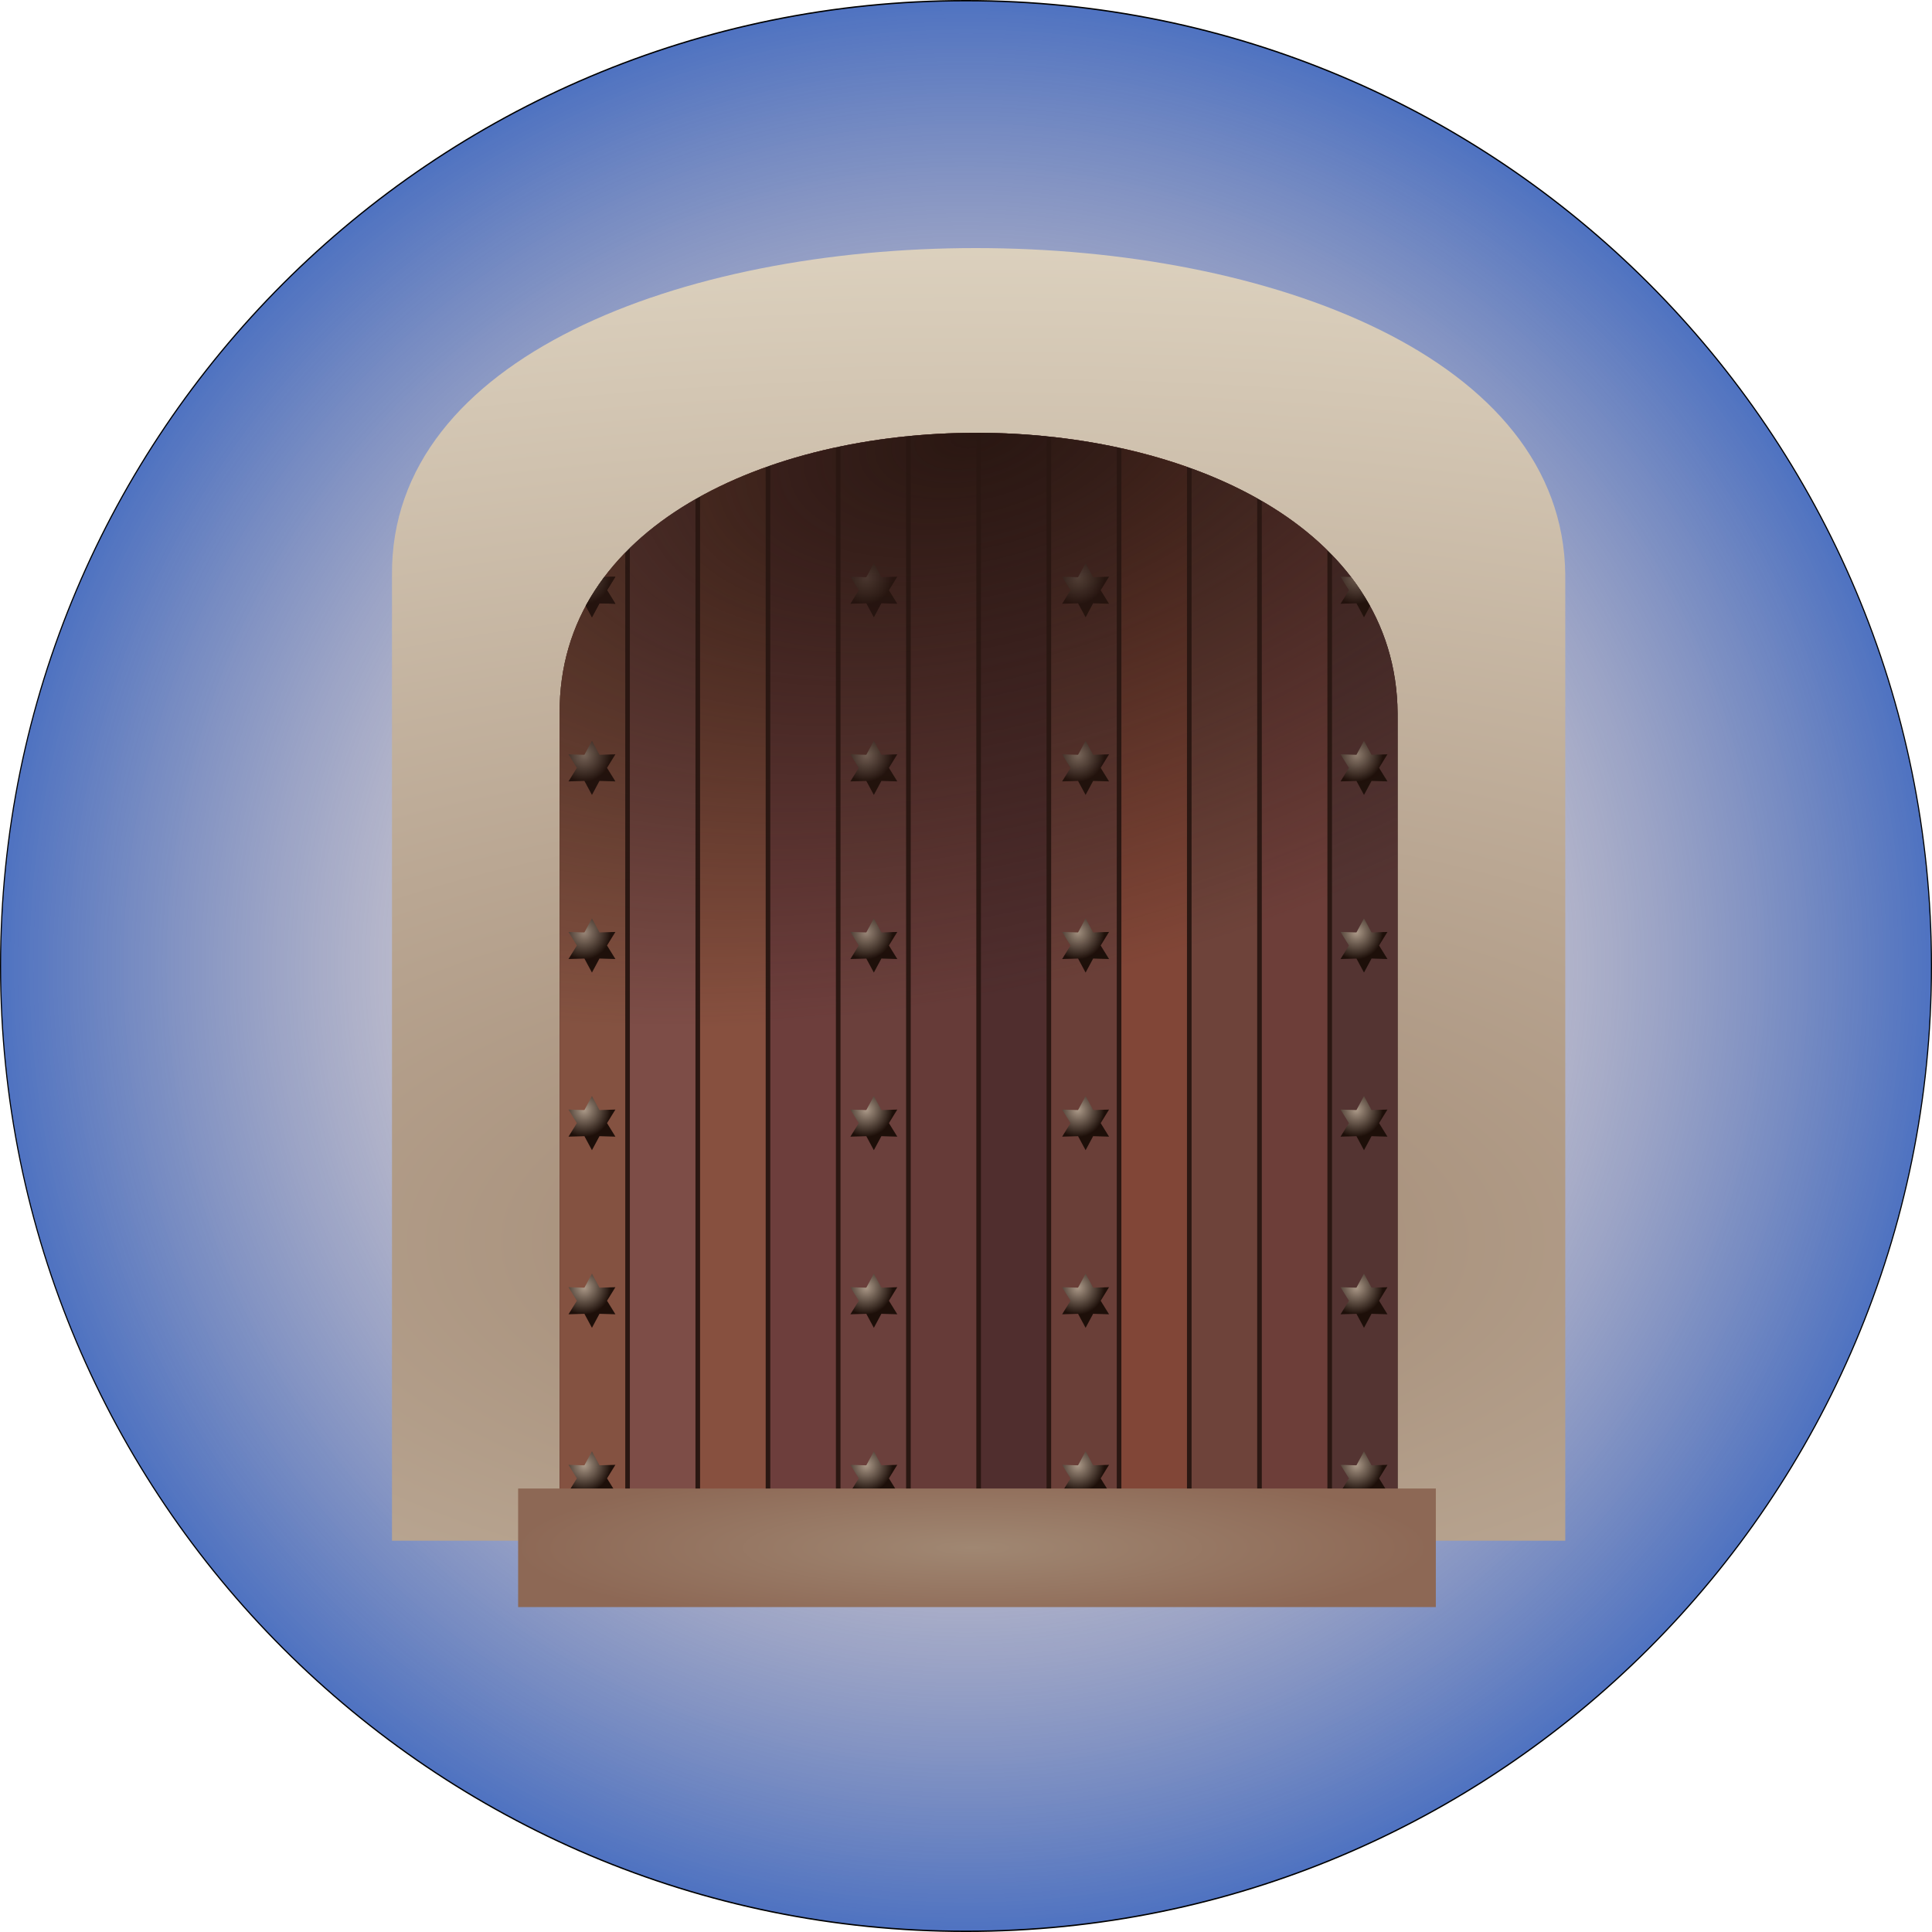
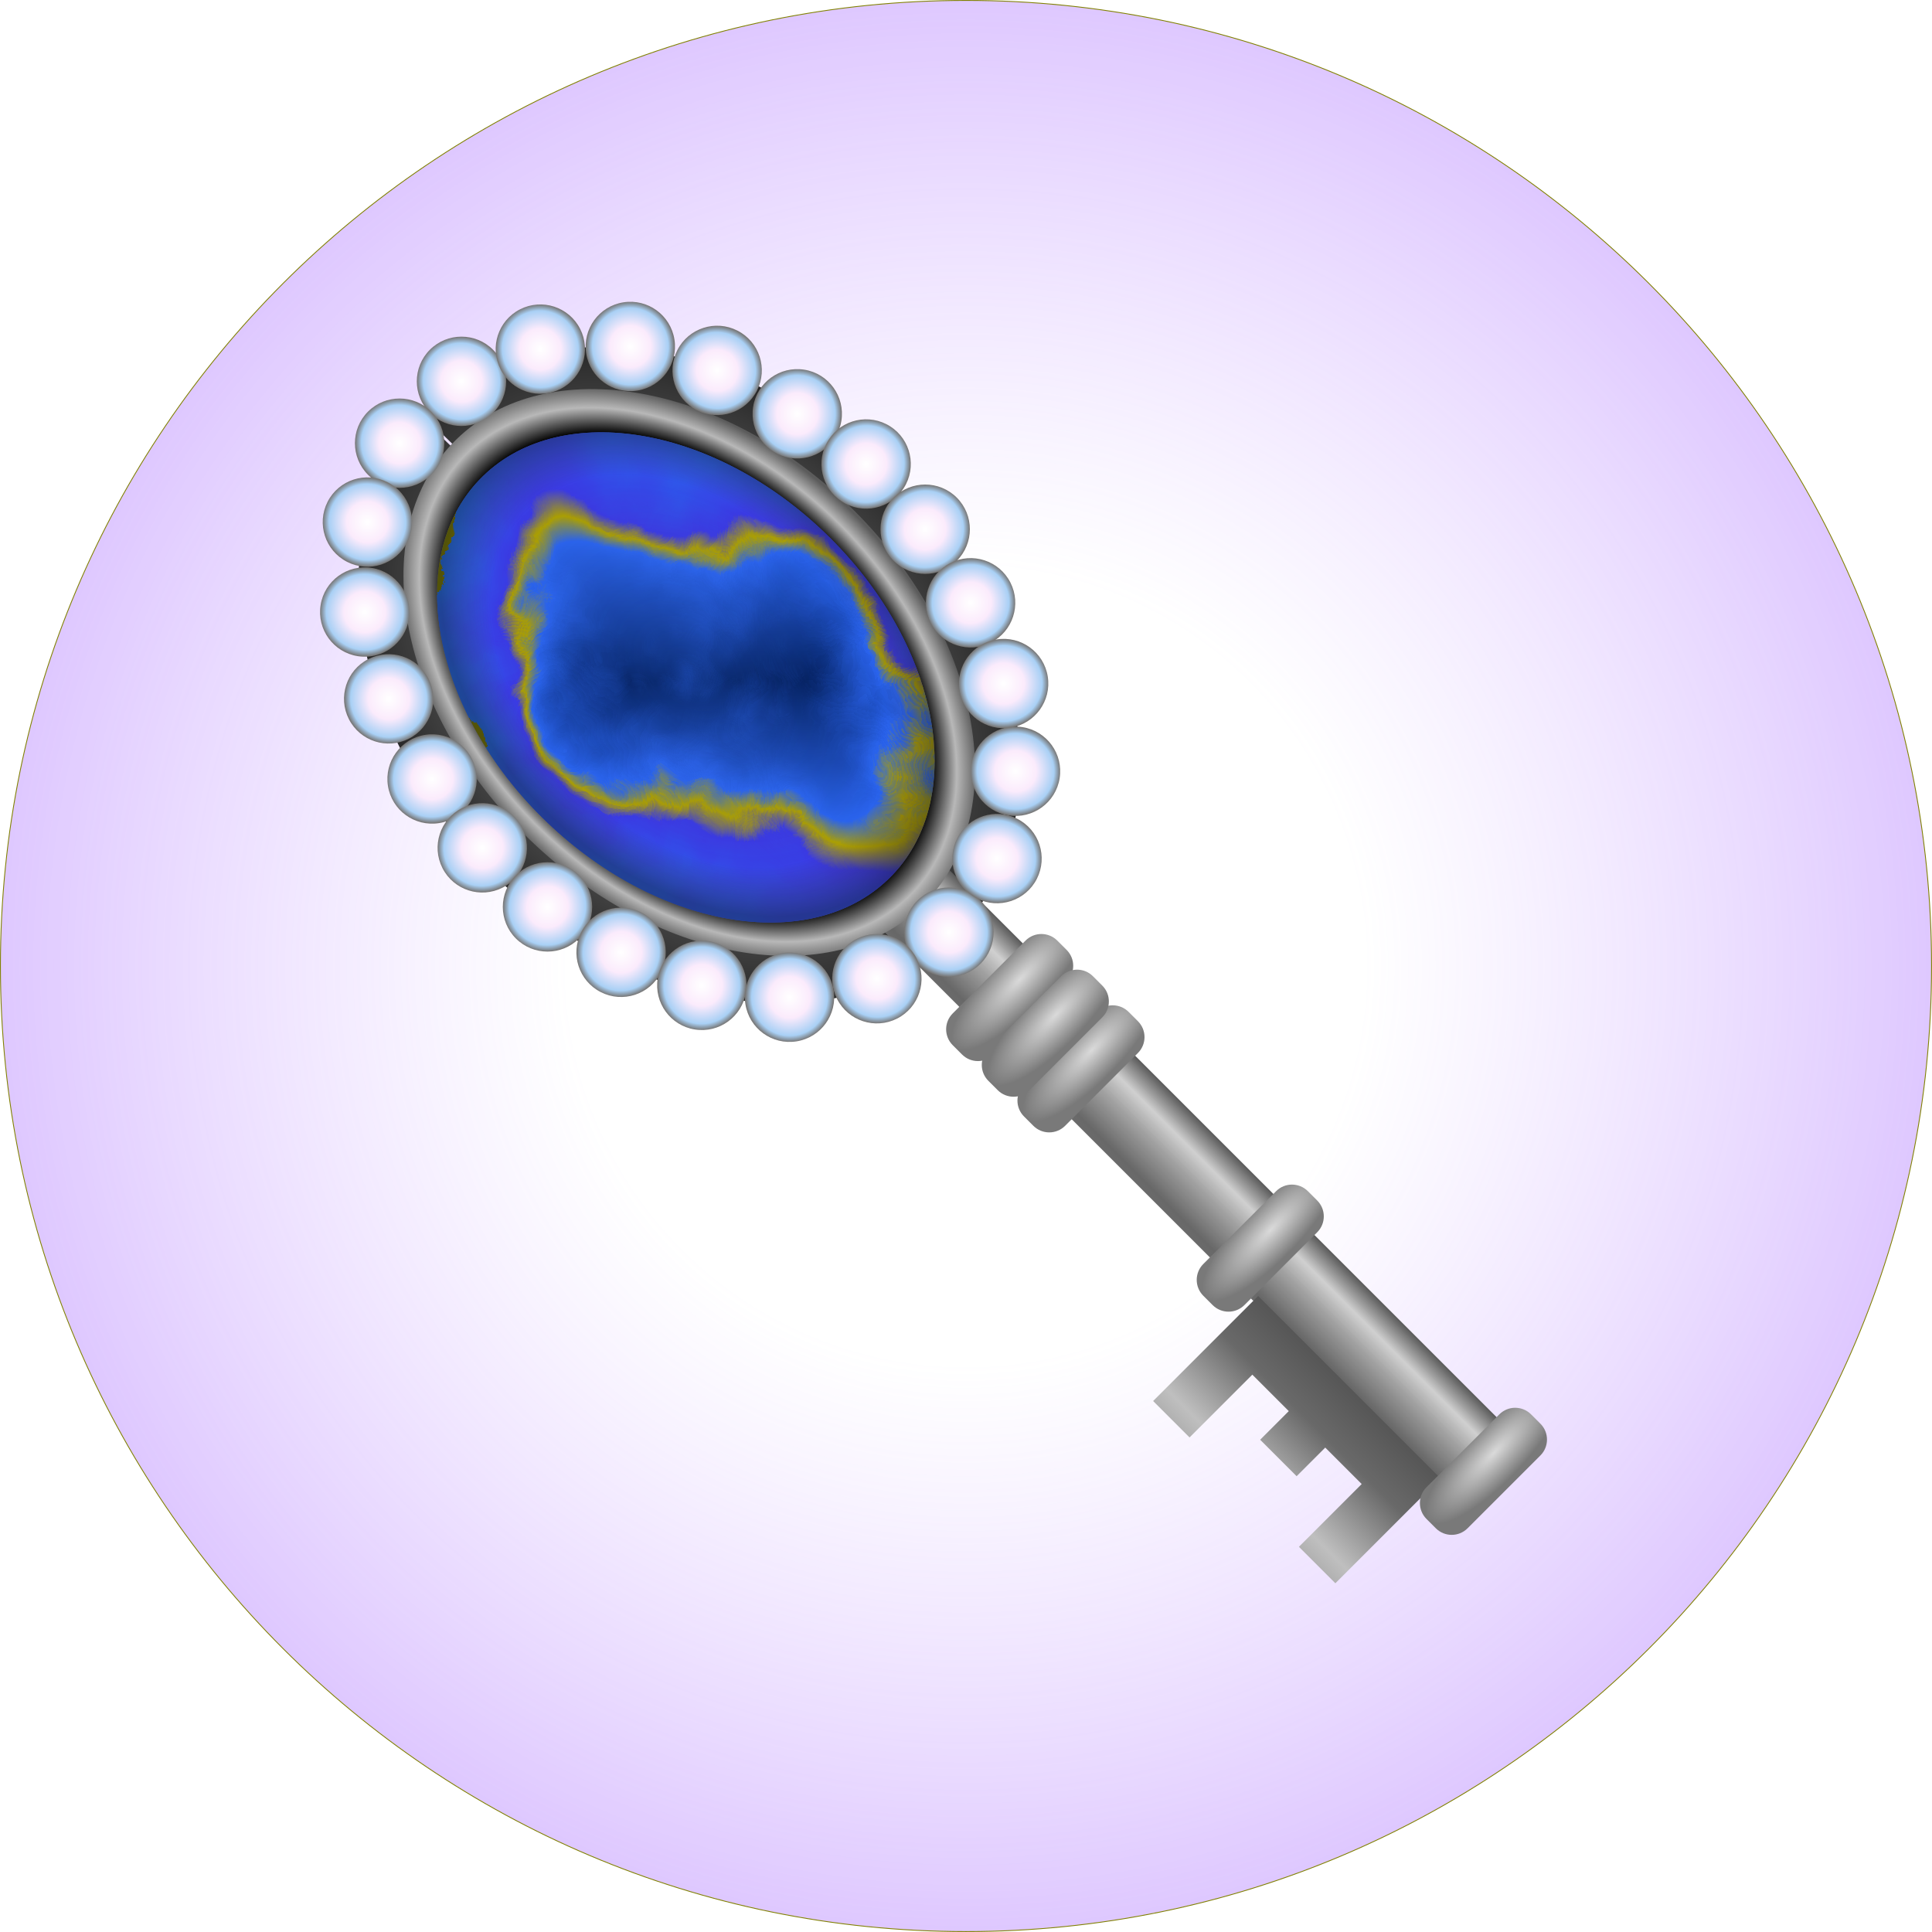
- <svg xmlns="http://www.w3.org/2000/svg" xmlns:xlink="http://www.w3.org/1999/xlink" id="svg8" version="1.1" viewBox="0 0 14.552 14.552" height="14.552mm" width="14.552mm">
-   <defs id="defs2">
-     <linearGradient id="linearGradient1979">
-       <stop id="stop1975" offset="0" style="stop-color:#a08772;stop-opacity:1;" />
-       <stop id="stop1977" offset="1" style="stop-color:#8d6855;stop-opacity:1" />
+ <svg xmlns="http://www.w3.org/2000/svg" xmlns:xlink="http://www.w3.org/1999/xlink" id="svg8" version="1.1" viewBox="0 0 12.097 12.097" height="12.097mm" width="12.097mm">
+   <defs id="defs914">
+     <linearGradient id="linearGradient10151">
+       <stop id="stop10139" offset="0" style="stop-color:#ffffff;stop-opacity:1" />
+       <stop style="stop-color:#fbebfc;stop-opacity:1" offset="0.463" id="stop10141" />
+       <stop style="stop-color:#a9d0f5;stop-opacity:1" offset="0.86" id="stop10143" />
+       <stop style="stop-color:#787878;stop-opacity:1" offset="1" id="stop10145" />
    </linearGradient>
-     <linearGradient id="linearGradient1969">
-       <stop id="stop1965" offset="0" style="stop-color:#a08772;stop-opacity:1" />
-       <stop id="stop1967" offset="1" style="stop-color:#ede6d4;stop-opacity:1" />
+     <linearGradient id="linearGradient10081">
+       <stop style="stop-color:#666666;stop-opacity:1;" offset="0" id="stop10077" />
+       <stop id="stop10085" offset="0.47" style="stop-color:#bfbfbf;stop-opacity:1" />
+       <stop style="stop-color:#696969;stop-opacity:1" offset="0.788" id="stop10087" />
+       <stop style="stop-color:#565656;stop-opacity:1" offset="1" id="stop10079" />
    </linearGradient>
-     <linearGradient id="linearGradient1753">
-       <stop id="stop1749" offset="0" style="stop-color:#2a1712;stop-opacity:1;" />
-       <stop id="stop1751" offset="1" style="stop-color:#2a1712;stop-opacity:0;" />
+     <linearGradient id="linearGradient9999">
+       <stop style="stop-color:#aaaaaa;stop-opacity:1" offset="0" id="stop9991" />
+       <stop style="stop-color:#272727;stop-opacity:1" offset="1" id="stop9997" />
    </linearGradient>
-     <linearGradient id="linearGradient1444">
-       <stop id="stop1440" offset="0" style="stop-color:#d29f7e;stop-opacity:0" />
-       <stop id="stop1442" offset="1" style="stop-color:#496ebf;stop-opacity:0.969" />
+     <linearGradient id="linearGradient9244">
+       <stop style="stop-color:#dadada;stop-opacity:1" offset="0" id="stop9240" />
+       <stop style="stop-color:#797979;stop-opacity:1" offset="1" id="stop9242" />
    </linearGradient>
-     <linearGradient id="linearGradient932">
-       <stop id="stop928" offset="0" style="stop-color:#ab9988;stop-opacity:1" />
-       <stop id="stop930" offset="1" style="stop-color:#1d0f09;stop-opacity:1" />
+     <linearGradient id="linearGradient9122">
+       <stop style="stop-color:#ffffff;stop-opacity:1" offset="0" id="stop9110" />
+       <stop id="stop9112" offset="0.354" style="stop-color:#fcf8eb;stop-opacity:1" />
+       <stop id="stop9114" offset="0.657" style="stop-color:#f5e2a9;stop-opacity:1" />
+       <stop id="stop9116" offset="0.765" style="stop-color:#787878;stop-opacity:1" />
+       <stop id="stop9118" offset="0.872" style="stop-color:#aaaaaa;stop-opacity:1" />
+       <stop style="stop-color:#676767;stop-opacity:1" offset="1" id="stop9120" />
    </linearGradient>
-     <radialGradient gradientUnits="userSpaceOnUse" gradientTransform="matrix(1,0,0,0.790073,0,73.21054)" r="442.697" fy="348.743" fx="-373.756" cy="348.743" cx="-373.756" id="radialGradient1446" xlink:href="#linearGradient1444" />
-     <radialGradient gradientUnits="userSpaceOnUse" gradientTransform="matrix(2.378349,-5.583991,0.3277481,11.788,-151.1281,268.9975)" r="3.75" fy="24.875" fx="103.729" cy="24.875" cx="103.729" id="radialGradient1755" xlink:href="#linearGradient1753" />
-     <clipPath id="clipPath1804" clipPathUnits="userSpaceOnUse">
-       <path transform="matrix(0.1759813,0,0,0.2113359,-133.3517,164.0511)" id="path1806" d="m 9.75,17.25 c -0.109,-13.341 35.757,-13.326 35.865,0 V 46.792 H 9.75 Z" style="opacity:1;fill:#ab9988;fill-opacity:1;stroke:none;stroke-width:0.5;stroke-linecap:round;stroke-miterlimit:4;stroke-dasharray:none;stroke-opacity:1" />
+     <linearGradient id="linearGradient4722">
+       <stop style="stop-color:#6b6b6b;stop-opacity:1" offset="0" id="stop4718" />
+       <stop id="stop9232" offset="0.087" style="stop-color:#676767;stop-opacity:0.996" />
+       <stop style="stop-color:#a2a2a2;stop-opacity:1" offset="0.47" id="stop9234" />
+       <stop id="stop4726" offset="0.707" style="stop-color:#d0d0d0;stop-opacity:0.991" />
+       <stop style="stop-color:#5a5a5a;stop-opacity:1" offset="1" id="stop4720" />
+     </linearGradient>
+     <linearGradient id="linearGradient4656">
+       <stop style="stop-color:#ffffff;stop-opacity:1" offset="0" id="stop4652" />
+       <stop id="stop4680" offset="0.335" style="stop-color:#fafafa;stop-opacity:1;" />
+       <stop id="stop4668" offset="0.452" style="stop-color:#d0d0d0;stop-opacity:1" />
+       <stop id="stop4666" offset="0.532" style="stop-color:#484848;stop-opacity:1" />
+       <stop id="stop4660" offset="0.774" style="stop-color:#aaaaaa;stop-opacity:1" />
+       <stop style="stop-color:#4a4a4a;stop-opacity:1" offset="1" id="stop4654" />
+     </linearGradient>
+     <linearGradient id="linearGradient4628">
+       <stop id="stop4622" offset="0" style="stop-color:#5684ff;stop-opacity:0.154" />
+       <stop style="stop-color:#000000;stop-opacity:1" offset="0.836" id="stop4624" />
+       <stop id="stop4630" offset="0.924" style="stop-color:#b8b8b8;stop-opacity:1" />
+       <stop id="stop4626" offset="1" style="stop-color:#5b5b5b;stop-opacity:1" />
+     </linearGradient>
+     <linearGradient id="linearGradient4592">
+       <stop style="stop-color:#ffffff;stop-opacity:0" offset="0" id="stop4588" />
+       <stop id="stop10093" offset="0.412" style="stop-color:#b17bff;stop-opacity:0" />
+       <stop style="stop-color:#9b56ff;stop-opacity:0.327" offset="1" id="stop4590" />
+     </linearGradient>
+     <linearGradient id="linearGradient866">
+       <stop style="stop-color:#5684ff;stop-opacity:0.154" offset="0" id="stop862" />
+       <stop id="stop870" offset="0.8" style="stop-color:#432a27;stop-opacity:0.025" />
+       <stop style="stop-color:#141414;stop-opacity:0.415" offset="1" id="stop864" />
+     </linearGradient>
+     <linearGradient id="linearGradient846">
+       <stop style="stop-color:#394c6d;stop-opacity:1" offset="0" id="stop842" />
+       <stop style="stop-color:#39396d;stop-opacity:1" offset="1" id="stop844" />
+     </linearGradient>
+     <linearGradient id="linearGradient1465">
+       <stop style="stop-color:#002062;stop-opacity:1" offset="0" id="stop1461" />
+       <stop id="stop1471" offset="0.327" style="stop-color:#2965f3;stop-opacity:1" />
+       <stop id="stop1469" offset="0.386" style="stop-color:#afa300;stop-opacity:1" />
+       <stop style="stop-color:#3a3be8;stop-opacity:1" offset="0.449" id="stop1473" />
+       <stop style="stop-color:#1693ff;stop-opacity:1" offset="1" id="stop1463" />
+     </linearGradient>
+     <radialGradient xlink:href="#linearGradient1465" id="radialGradient1467" cx="100" cy="60" fx="100" fy="60" r="120" gradientTransform="matrix(1,0,0,0.5,0,30)" gradientUnits="userSpaceOnUse" />
+     <clipPath clipPathUnits="userSpaceOnUse" id="clipPath838">
+       <ellipse style="opacity:1;fill:#6d3e39;fill-opacity:1;stroke:none;stroke-width:0.5;stroke-linecap:round;stroke-miterlimit:4;stroke-dasharray:none;stroke-opacity:1" id="ellipse840" cx="304.484" cy="257.04" transform="matrix(0.2645833,0,0,0.2645833,20.65678,-8.262712)" rx="239.624" ry="168.157" />
    </clipPath>
-     <radialGradient gradientUnits="userSpaceOnUse" gradientTransform="matrix(5.054368,0.00218417,-9.5107875e-4,2.204081,-112.97,-43.22495)" r="17.933" fy="36.669" fx="27.872" cy="36.669" cx="27.872" id="radialGradient1971" xlink:href="#linearGradient1969" />
-     <radialGradient gradientUnits="userSpaceOnUse" gradientTransform="matrix(1,0,0,0.1770335,0,37.44493)" r="13.062" fy="48.678" fx="27.688" cy="48.678" cx="27.688" id="radialGradient1981" xlink:href="#linearGradient1979" />
-     <radialGradient r="1.985" fy="20.011" fx="222.201" cy="20.011" cx="222.201" gradientTransform="matrix(-1.04453,-0.421505,0.4321067,-1.070802,444.0606,133.8562)" gradientUnits="userSpaceOnUse" id="radialGradient1983" xlink:href="#linearGradient932" />
+     <radialGradient xlink:href="#linearGradient846" id="radialGradient848" cx="304.484" cy="257.04" fx="304.484" fy="257.04" r="239.624" gradientTransform="matrix(1,0,0,0.7017544,0,76.66102)" gradientUnits="userSpaceOnUse" />
+     <radialGradient xlink:href="#linearGradient866" id="radialGradient868" cx="305.685" cy="248.482" fx="305.685" fy="248.482" r="239.624" gradientTransform="matrix(1,0,0,0.7017544,0,76.66102)" gradientUnits="userSpaceOnUse" />
+     <radialGradient xlink:href="#linearGradient4592" id="radialGradient4594" cx="567.1" cy="566.759" fx="567.1" fy="566.759" r="564.521" gradientUnits="userSpaceOnUse" />
+     <radialGradient xlink:href="#linearGradient4628" id="radialGradient4616" gradientUnits="userSpaceOnUse" gradientTransform="matrix(1.027619,-0.00395973,0.00254021,0.701772,-9.055826,77.86022)" cx="304.003" cy="259.595" fx="304.003" fy="259.595" r="239.624" />
+     <radialGradient xlink:href="#linearGradient4656" id="radialGradient4696" gradientUnits="userSpaceOnUse" cx="10.187" cy="9.326" fx="10.187" fy="9.326" r="1.746" />
+     <linearGradient xlink:href="#linearGradient4722" id="linearGradient9228" gradientUnits="userSpaceOnUse" x1="-17.25" y1="28.47" x2="-16.125" y2="28.47" />
+     <radialGradient xlink:href="#linearGradient9999" id="radialGradient9977" gradientUnits="userSpaceOnUse" gradientTransform="matrix(1.027619,-0.00395973,0.00254021,0.701772,-9.055826,77.86022)" cx="304.003" cy="259.595" fx="304.003" fy="259.595" r="239.624" />
+     <linearGradient xlink:href="#linearGradient10081" id="linearGradient10083" x1="15.91" y1="39.047" x2="21.744" y2="39.047" gradientUnits="userSpaceOnUse" />
+     <radialGradient xlink:href="#linearGradient9122" id="radialGradient10091" gradientUnits="userSpaceOnUse" cx="10.187" cy="9.326" fx="10.187" fy="9.326" r="1.746" />
+     <radialGradient xlink:href="#linearGradient9244" id="radialGradient1046" gradientUnits="userSpaceOnUse" gradientTransform="matrix(1.277792,-0.02525381,0.00776277,0.3927804,-6.654138,23.82424)" cx="23.308" cy="37.972" fx="23.308" fy="37.972" r="1.75" />
+     <radialGradient xlink:href="#linearGradient10151" id="radialGradient1048" gradientUnits="userSpaceOnUse" gradientTransform="matrix(1.28993,-3.0679151e-7,3.1140397e-7,1.309324,-2.953453,-2.884903)" cx="10.187" cy="9.326" fx="10.187" fy="9.326" r="1.335" />
  </defs>
-   <g transform="translate(135.8512,-161.7942)" id="layer1">
-     <ellipse ry="349.513" rx="442.447" transform="matrix(0.01643572,0,0,0.02080279,-122.4322,161.8154)" cy="348.743" cx="-373.756" id="path897" style="opacity:1;fill:url(#radialGradient1446);fill-opacity:1;stroke:#000000;stroke-width:0.5;stroke-linecap:round;stroke-miterlimit:4;stroke-dasharray:none;stroke-opacity:1" />
-     <path style="opacity:1;fill:url(#radialGradient1971);fill-opacity:1;stroke:none;stroke-width:0.5;stroke-linecap:round;stroke-miterlimit:4;stroke-dasharray:none;stroke-opacity:1" d="m 9.75,17.25 c -0.109,-13.341 35.757,-13.326 35.865,0 V 46.792 H 9.75 Z" id="path1963" transform="matrix(0.2464025,0,0,0.2462247,-135.3011,161.8776)" />
-     <g transform="translate(0,-0.5291667)" clip-path="url(#clipPath1804)" id="g1802">
-       <rect style="opacity:1;fill:#2a1712;fill-opacity:1;stroke:none;stroke-width:0.5;stroke-linecap:round;stroke-miterlimit:4;stroke-dasharray:none;stroke-opacity:1" id="rect922" width="7.5" height="91.25" x="100" y="-17" transform="matrix(0.8415499,0,0,0.09157889,-215.7908,167.1402)" />
-       <rect style="opacity:1;fill:#6d3e39;fill-opacity:1;stroke:none;stroke-width:0.5;stroke-linecap:round;stroke-miterlimit:4;stroke-dasharray:none;stroke-opacity:1" id="rect876" width="7.5" height="91.25" x="100" y="-17" transform="matrix(0.06588875,0,0,0.09157889,-132.9361,167.1402)" />
-       <rect transform="matrix(0.06588875,0,0,0.09157889,-133.465,167.1402)" y="-17" x="100" height="91.25" width="7.5" id="rect900" style="opacity:1;fill:#6e433a;fill-opacity:1;stroke:none;stroke-width:0.5;stroke-linecap:round;stroke-miterlimit:4;stroke-dasharray:none;stroke-opacity:1" />
-       <rect style="opacity:1;fill:#814637;fill-opacity:1;stroke:none;stroke-width:0.5;stroke-linecap:round;stroke-miterlimit:4;stroke-dasharray:none;stroke-opacity:1" id="rect902" width="7.5" height="91.25" x="100" y="-17" transform="matrix(0.06588875,0,0,0.09157889,-133.9938,167.1402)" />
-       <rect transform="matrix(0.06588875,0,0,0.09157889,-134.5227,167.1402)" y="-17" x="100" height="91.25" width="7.5" id="rect904" style="opacity:1;fill:#6a3f38;fill-opacity:1;stroke:none;stroke-width:0.5;stroke-linecap:round;stroke-miterlimit:4;stroke-dasharray:none;stroke-opacity:1" />
-       <rect style="opacity:1;fill:#502e2e;fill-opacity:1;stroke:none;stroke-width:0.5;stroke-linecap:round;stroke-miterlimit:4;stroke-dasharray:none;stroke-opacity:1" id="rect906" width="7.5" height="91.25" x="100" y="-17" transform="matrix(0.06588875,0,0,0.09157889,-135.0516,167.1402)" />
-       <rect transform="matrix(0.06588875,0,0,0.09157889,-135.5804,167.1402)" y="-17" x="100" height="91.25" width="7.5" id="rect908" style="opacity:1;fill:#663b38;fill-opacity:1;stroke:none;stroke-width:0.5;stroke-linecap:round;stroke-miterlimit:4;stroke-dasharray:none;stroke-opacity:1" />
-       <rect style="opacity:1;fill:#6b403c;fill-opacity:1;stroke:none;stroke-width:0.5;stroke-linecap:round;stroke-miterlimit:4;stroke-dasharray:none;stroke-opacity:1" id="rect910" width="7.5" height="91.25" x="100" y="-17" transform="matrix(0.06588875,0,0,0.09157889,-136.1093,167.1402)" />
-       <rect transform="matrix(0.06588875,0,0,0.09157889,-136.6381,167.1402)" y="-17" x="100" height="91.25" width="7.5" id="rect912" style="opacity:1;fill:#6d3e3c;fill-opacity:1;stroke:none;stroke-width:0.5;stroke-linecap:round;stroke-miterlimit:4;stroke-dasharray:none;stroke-opacity:1" />
-       <rect style="opacity:1;fill:#87503f;fill-opacity:1;stroke:none;stroke-width:0.5;stroke-linecap:round;stroke-miterlimit:4;stroke-dasharray:none;stroke-opacity:1" id="rect914" width="7.5" height="91.25" x="100" y="-17" transform="matrix(0.06588875,0,0,0.09157889,-137.167,167.1402)" />
-       <rect transform="matrix(0.06588875,0,0,0.09157889,-137.6959,167.1402)" y="-17" x="100" height="91.25" width="7.5" id="rect916" style="opacity:1;fill:#7d4d47;fill-opacity:1;stroke:none;stroke-width:0.5;stroke-linecap:round;stroke-miterlimit:4;stroke-dasharray:none;stroke-opacity:1" />
-       <rect style="opacity:1;fill:#845241;fill-opacity:1;stroke:none;stroke-width:0.5;stroke-linecap:round;stroke-miterlimit:4;stroke-dasharray:none;stroke-opacity:1" id="rect918" width="7.5" height="91.25" x="100" y="-17" transform="matrix(0.06588875,0,0,0.09157889,-138.2247,167.1402)" />
-       <rect transform="matrix(0.06588875,0,0,0.09157889,-132.4073,167.1402)" y="-17" x="100" height="91.25" width="7.5" id="rect920" style="opacity:1;fill:#543432;fill-opacity:1;stroke:none;stroke-width:0.5;stroke-linecap:round;stroke-miterlimit:4;stroke-dasharray:none;stroke-opacity:1" />
-       <g id="g1477" transform="matrix(0.7987499,0,0,0.7987499,-25.81926,34.81803)">
-         <path transform="matrix(0.1114291,0,0,0.1114291,-156.8269,162.9823)" d="m 223.235,21.021 -1.347,-0.041 -0.638,1.187 -0.638,-1.187 -1.347,0.041 0.709,-1.146 -0.709,-1.146 1.347,0.041 0.638,-1.187 0.638,1.187 1.347,-0.041 -0.709,1.146 z" id="path926" style="opacity:1;fill:url(#radialGradient1983);fill-opacity:1;stroke:none;stroke-width:0.5;stroke-linecap:round;stroke-miterlimit:4;stroke-dasharray:none;stroke-opacity:1" />
-         <use height="100%" width="100%" id="use1387" xlink:href="#path926" y="0" x="0" />
-         <use height="100%" width="100%" id="use1399" transform="translate(2.658271)" xlink:href="#path926" y="0" x="0" />
-         <use height="100%" width="100%" id="use1411" transform="translate(4.655083)" xlink:href="#path926" y="0" x="0" />
-         <use height="100%" width="100%" id="use1423" transform="translate(7.28028)" xlink:href="#path926" y="0" x="0" />
+   <filter id="FillPaint">
+     <feTurbulence type="fractalNoise" baseFrequency="0.009" numOctaves="6" seed="149" stitchTiles="noStitch" result="turbulence" id="feTurbulence904" />
+     <feDisplacementMap in2="turbulence" in="SourceGraphic" scale="100" xChannelSelector="G" yChannelSelector="B" id="feDisplacementMap906" />
+   </filter>
+   <circle style="opacity:1;fill:url(#radialGradient4594);fill-opacity:1;stroke:#808000;stroke-width:0.5;stroke-linecap:round;stroke-miterlimit:4;stroke-dasharray:none;stroke-opacity:1" id="path878" cx="567.1" cy="566.759" r="564.271" transform="matrix(0.01071426,0,0,0.01071426,-0.02762532,-0.02397172)" />
+   <g id="g10133" transform="translate(0,-0.5291666)">
+     <g id="g1036" transform="rotate(-45,5.752373,6.519116)">
+       <path transform="matrix(-1.9216624e-4,-0.00973085,-0.01040914,2.4182953e-4,8.716997,7.157546)" id="ellipse9963" style="opacity:1;fill:url(#radialGradient9977);fill-opacity:1;stroke:none;stroke-width:0.5;stroke-linecap:round;stroke-miterlimit:4;stroke-dasharray:none;stroke-opacity:1" d="M 544.108,257.04 A 239.624,168.157 0 0 1 305.099,425.196 239.624,168.157 0 0 1 64.864,257.903 239.624,168.157 0 0 1 302.64,88.888 239.624,168.157 0 0 1 544.095,255.314 l -239.611,1.726 z" />
+       <rect style="opacity:1;fill:url(#linearGradient9228);fill-opacity:1;stroke:none;stroke-width:0.5;stroke-linecap:round;stroke-miterlimit:4;stroke-dasharray:none;stroke-opacity:1" id="rect4714" width="1.125" height="17.75" x="-17.25" y="19.595" transform="matrix(0.4997685,0,0,0.2843462,14.33083,0.6103152)" />
+       <path style="fill:url(#linearGradient10083);fill-opacity:1;stroke:none;stroke-width:1px;stroke-linecap:butt;stroke-linejoin:miter;stroke-opacity:1" d="m 18.228,35.998 h 3.515 v 6.099 H 18.228 v -1.22 h 2.101 v -1.22 h -0.958 v -1.22 h 0.958 v -1.22 h -2.101 z" id="path10075" transform="scale(0.2645833)" />
+       <g id="g4648" transform="rotate(40.82674,4.849885,6.171614)">
+         <ellipse cx="304.484" cy="257.04" rx="239.624" ry="168.157" transform="matrix(-0.00574829,-0.00641028,-0.00636904,0.00578553,7.843961,4.43018)" id="ellipse4608" style="opacity:1;fill:url(#radialGradient4616);fill-opacity:1;stroke:none;stroke-width:0.5;stroke-linecap:round;stroke-miterlimit:4;stroke-dasharray:none;stroke-opacity:1" />
+         <g transform="translate(0.3543077,-0.5848717)" id="g4640">
+           <g id="g836" clip-path="url(#clipPath838)" transform="matrix(-0.0189134,-0.02095587,-0.02095587,0.0189134,7.245303,5.570682)">
+             <ellipse style="opacity:1;fill:url(#radialGradient848);fill-opacity:1;stroke:none;stroke-width:0.5;stroke-linecap:round;stroke-miterlimit:4;stroke-dasharray:none;stroke-opacity:1" id="ellipse832" cx="304.484" cy="257.04" transform="matrix(0.2645833,0,0,0.2645833,20.65678,-8.262712)" rx="239.624" ry="168.157" />
+             <ellipse id="ellipse909" style="fill:url(#radialGradient1467);fill-opacity:1;stroke:#808000;stroke-width:5px;filter:url(#FillPaint)" ry="50" rx="100" cy="60" cx="100" />
+           </g>
+           <ellipse ry="168.157" rx="239.624" transform="matrix(-0.00500417,-0.00554457,-0.00554457,0.00500417,7.027764,4.981524)" cy="257.04" cx="304.484" id="ellipse860" style="opacity:1;fill:url(#radialGradient868);fill-opacity:1;stroke:none;stroke-width:0.5;stroke-linecap:round;stroke-miterlimit:4;stroke-dasharray:none;stroke-opacity:1" />
+         </g>
      </g>
-       <g id="g1483" transform="matrix(0.7987499,0,0,0.7987499,-25.81926,34.90256)">
-         <use height="100%" width="100%" id="use1389" transform="translate(0,1.569155)" xlink:href="#path926" y="0" x="0" />
-         <use height="100%" width="100%" id="use1401" transform="translate(2.658271,1.569155)" xlink:href="#path926" y="0" x="0" />
-         <use height="100%" width="100%" id="use1413" transform="translate(4.655083,1.569155)" xlink:href="#path926" y="0" x="0" />
-         <use height="100%" width="100%" id="use1425" transform="translate(7.28028,1.569155)" xlink:href="#path926" y="0" x="0" />
-       </g>
-       <g id="g1452" transform="matrix(0.7987499,0,0,0.7987499,-25.81926,34.9871)">
-         <use height="100%" width="100%" id="use1391" transform="translate(0,3.138311)" xlink:href="#path926" y="0" x="0" />
-         <use height="100%" width="100%" id="use1403" transform="translate(2.658271,3.138311)" xlink:href="#path926" y="0" x="0" />
-         <use height="100%" width="100%" id="use1415" transform="translate(4.655083,3.138311)" xlink:href="#path926" y="0" x="0" />
-         <use height="100%" width="100%" id="use1427" transform="translate(7.28028,3.138311)" xlink:href="#path926" y="0" x="0" />
-       </g>
-       <g id="g1458" transform="matrix(0.7987499,0,0,0.7987499,-25.81926,35.07163)">
-         <use height="100%" width="100%" id="use1393" transform="translate(0,4.707466)" xlink:href="#path926" y="0" x="0" />
-         <use height="100%" width="100%" id="use1405" transform="translate(2.658271,4.707466)" xlink:href="#path926" y="0" x="0" />
-         <use height="100%" width="100%" id="use1417" transform="translate(4.655083,4.707466)" xlink:href="#path926" y="0" x="0" />
-         <use height="100%" width="100%" id="use1429" transform="translate(7.28028,4.707466)" xlink:href="#path926" y="0" x="0" />
-       </g>
-       <g id="g1464" transform="matrix(0.7987499,0,0,0.7987499,-25.81926,34.73349)">
-         <use height="100%" width="100%" id="use1395" transform="translate(0,6.805789)" xlink:href="#path926" y="0" x="0" />
-         <use height="100%" width="100%" id="use1407" transform="translate(2.658271,6.805789)" xlink:href="#path926" y="0" x="0" />
-         <use height="100%" width="100%" id="use1419" transform="translate(4.655083,6.805789)" xlink:href="#path926" y="0" x="0" />
-         <use height="100%" width="100%" id="use1431" transform="translate(7.28028,6.805789)" xlink:href="#path926" y="0" x="0" />
-       </g>
-       <g id="g1470" transform="matrix(0.7987499,0,0,0.7987499,-25.81926,34.81803)">
-         <use height="100%" width="100%" id="use1397" transform="translate(0,8.374944)" xlink:href="#path926" y="0" x="0" />
-         <use height="100%" width="100%" id="use1409" transform="translate(2.658271,8.374944)" xlink:href="#path926" y="0" x="0" />
-         <use height="100%" width="100%" id="use1421" transform="translate(4.655083,8.374944)" xlink:href="#path926" y="0" x="0" />
-         <use height="100%" width="100%" id="use1433" transform="translate(7.28028,8.374944)" xlink:href="#path926" y="0" x="0" />
-       </g>
-       <rect transform="matrix(0.8415499,0,0,0.09157889,-215.7908,167.1402)" y="-17" x="100" height="91.25" width="7.5" id="rect1747" style="opacity:1;fill:url(#radialGradient1755);fill-opacity:1;stroke:none;stroke-width:0.5;stroke-linecap:round;stroke-miterlimit:4;stroke-dasharray:none;stroke-opacity:1" />
+       <rect style="opacity:1;fill:url(#radialGradient1046);fill-opacity:1;stroke:none;stroke-width:0.5;stroke-linecap:round;stroke-miterlimit:4;stroke-dasharray:none;stroke-opacity:1" id="rect9238" width="3.5" height="1.375" x="21.188" y="37.595" transform="matrix(0.2645833,0,0,0.2645833,-0.09496294,-3.02597)" ry="0.531" />
+       <circle r="1.746" cy="9.326" cx="10.187" transform="matrix(-0.1601849,0,0,0.1601849,7.626378,5.050755)" id="circle4791" style="opacity:1;fill:url(#radialGradient1048);fill-opacity:1;stroke:none;stroke-width:0.5;stroke-linecap:round;stroke-miterlimit:4;stroke-dasharray:none;stroke-opacity:1" />
+       <use x="0" y="0" xlink:href="#circle4791" id="use9895" width="100%" height="100%" transform="translate(0.280633,-4.597136)" />
+       <use x="0" y="0" xlink:href="#circle4791" transform="rotate(18,20.24113,6.787751)" id="use9897" width="100%" height="100%" />
+       <use x="0" y="0" xlink:href="#circle4791" transform="rotate(36,12.74726,6.362511)" id="use9899" width="100%" height="100%" />
+       <use x="0" y="0" xlink:href="#circle4791" transform="rotate(54,9.717514,6.654548)" id="use9901" width="100%" height="100%" />
+       <use x="0" y="0" xlink:href="#circle4791" transform="rotate(72,8.52651,6.499071)" id="use9903" width="100%" height="100%" />
+       <use x="0" y="0" xlink:href="#circle4791" transform="rotate(90,7.778689,6.439482)" id="use9905" width="100%" height="100%" />
+       <use x="0" y="0" xlink:href="#circle4791" transform="rotate(108,7.266605,6.428025)" id="use9907" width="100%" height="100%" />
+       <use x="0" y="0" xlink:href="#circle4791" transform="rotate(126,6.884826,6.457435)" id="use9909" width="100%" height="100%" />
+       <use x="0" y="0" xlink:href="#circle4791" transform="rotate(144,6.566069,6.499423)" id="use9911" width="100%" height="100%" />
+       <use x="0" y="0" xlink:href="#circle4791" transform="rotate(162,6.272826,6.530828)" id="use9913" width="100%" height="100%" />
+       <use x="0" y="0" xlink:href="#circle4791" transform="rotate(-18,-4.366702,0.1757652)" id="use9933" width="100%" height="100%" />
+       <use x="0" y="0" xlink:href="#use9895" id="use9941" transform="matrix(-1,0,0,1,12.00258,0)" width="100%" height="100%" />
+       <use x="0" y="0" xlink:href="#use9897" id="use9943" transform="matrix(-1,0,0,1,12.00258,0)" width="100%" height="100%" />
+       <use x="0" y="0" xlink:href="#use9899" id="use9945" transform="matrix(-1,0,0,1,12.00258,0)" width="100%" height="100%" />
+       <use x="0" y="0" xlink:href="#use9901" id="use9947" transform="matrix(-1,0,0,1,12.00258,0)" width="100%" height="100%" />
+       <use x="0" y="0" xlink:href="#use9903" id="use9949" transform="matrix(-1,0,0,1,12.00258,0)" width="100%" height="100%" />
+       <use x="0" y="0" xlink:href="#use9905" id="use9951" transform="matrix(-1,0,0,1,12.00258,0)" width="100%" height="100%" />
+       <use x="0" y="0" xlink:href="#use9907" id="use9953" transform="matrix(-1,0,0,1,12.00258,0)" width="100%" height="100%" />
+       <use x="0" y="0" xlink:href="#use9909" id="use9955" transform="matrix(-1,0,0,1,12.00258,0)" width="100%" height="100%" />
+       <use x="0" y="0" xlink:href="#use9911" id="use9957" transform="matrix(-1,0,0,1,12.00258,0)" width="100%" height="100%" />
+       <use x="0" y="0" xlink:href="#use9913" id="use9959" transform="matrix(-1,0,0,1,12.00258,0)" width="100%" height="100%" />
+       <use x="0" y="0" xlink:href="#use9933" id="use9961" transform="matrix(-1,0,0,1,12.00258,0)" width="100%" height="100%" />
+       <use x="0" y="0" xlink:href="#use10001" id="use10003" width="100%" height="100%" transform="translate(0,0.3157121)" />
+       <use x="0" y="0" xlink:href="#rect9238" id="use10001" width="100%" height="100%" transform="translate(0,0.3157121)" />
+       <use x="0" y="0" xlink:href="#use10003" id="use10071" transform="translate(0,1.5875)" width="100%" height="100%" />
+       <use x="0" y="0" xlink:href="#use10071" id="use10073" transform="translate(0,1.97635)" width="100%" height="100%" />
    </g>
-     <rect transform="matrix(0.2645833,0,0,0.2645833,-135.8512,161.265)" y="44.375" x="14.75" height="3.375" width="26.125" id="rect1973" style="opacity:1;fill:url(#radialGradient1981);fill-opacity:1;stroke:none;stroke-width:0.5;stroke-linecap:round;stroke-miterlimit:4;stroke-dasharray:none;stroke-opacity:1" />
  </g>
</svg>
